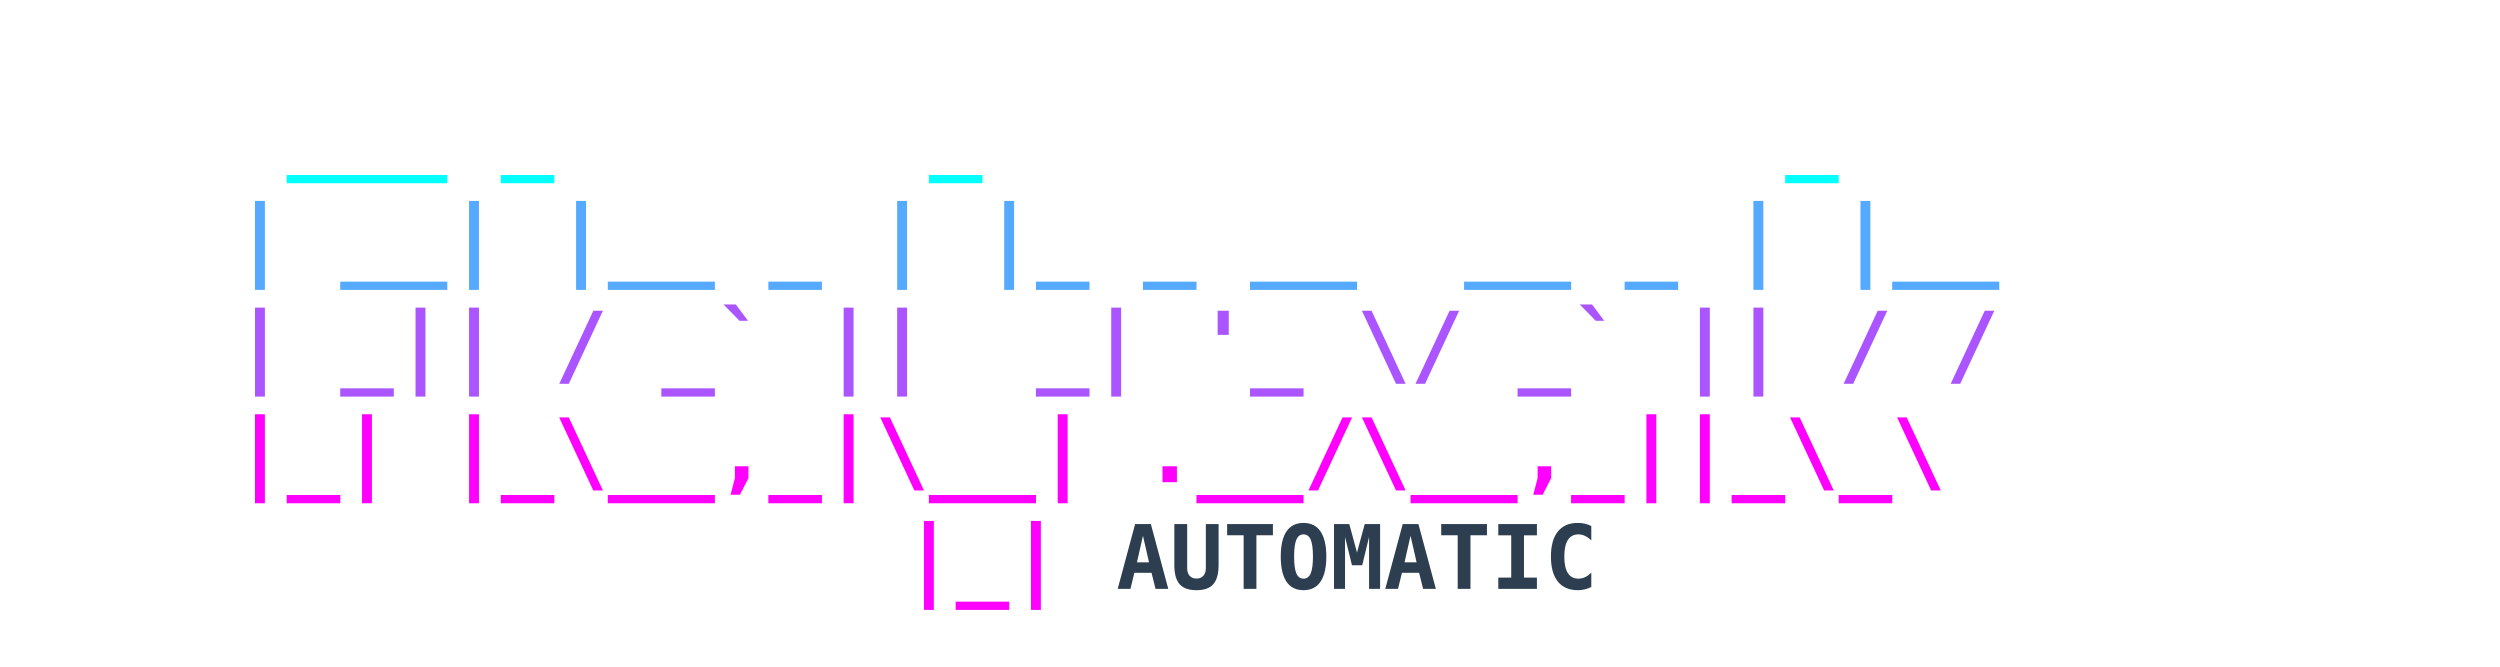
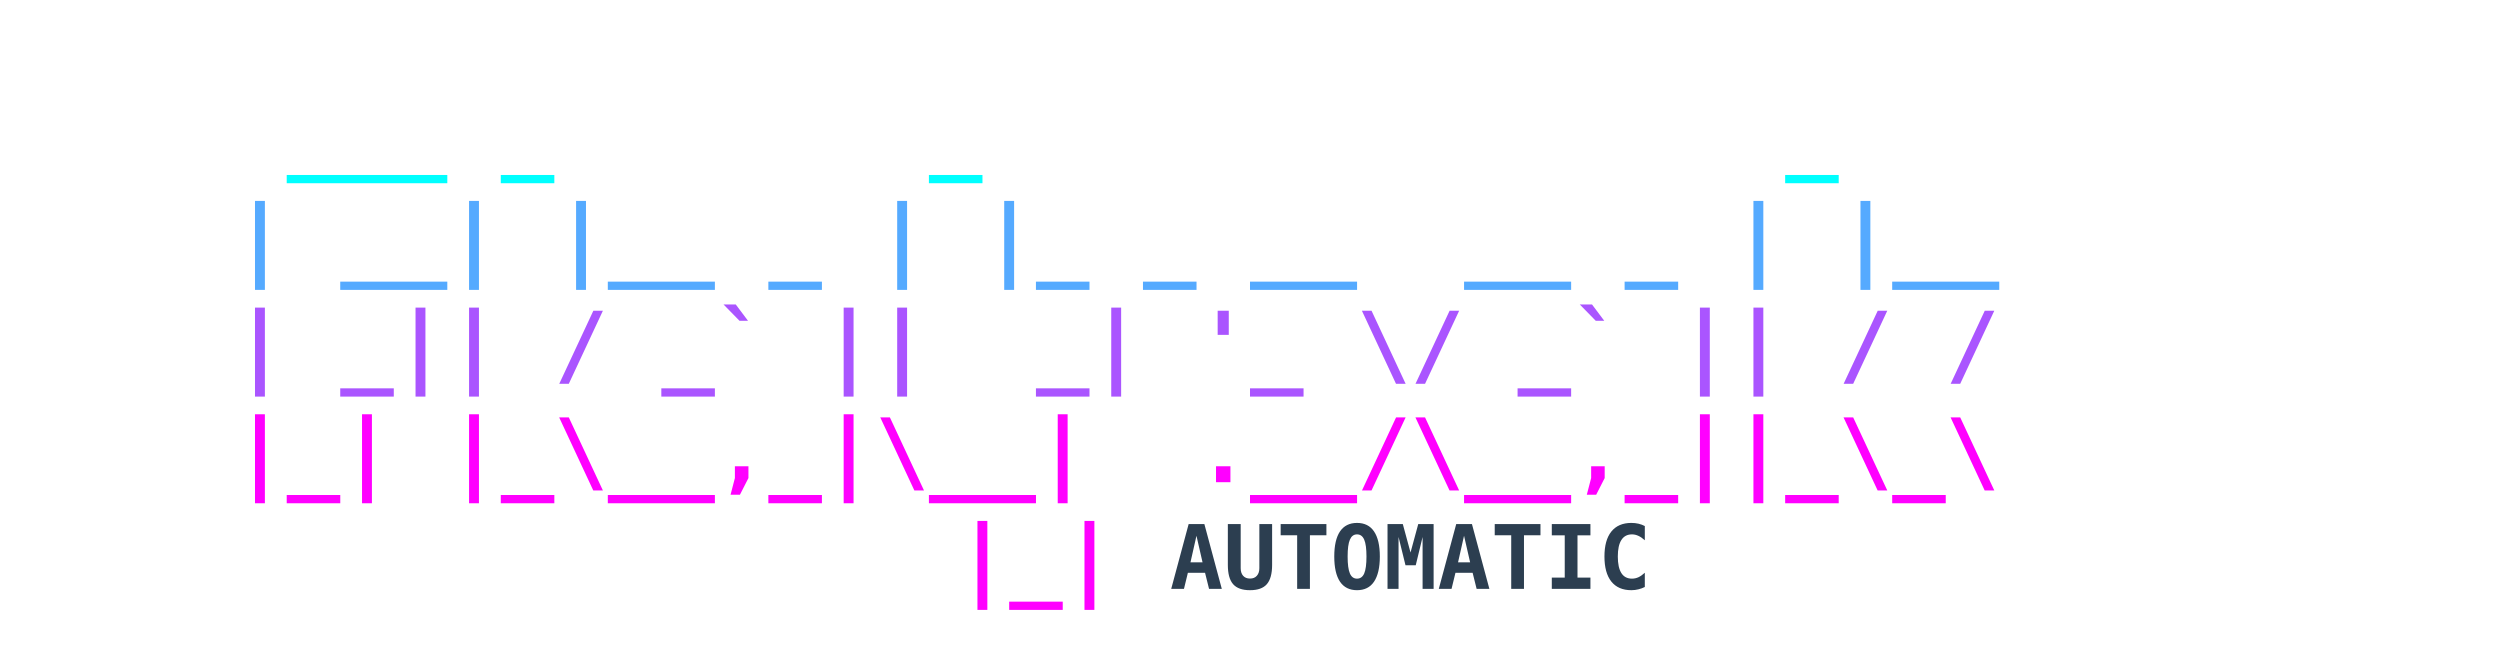
<svg xmlns="http://www.w3.org/2000/svg" viewBox="0 0 450 120" width="100%" height="100%">
  <style>
    .ascii { font-family: ui-monospace, SFMono-Regular, Menlo, Monaco, Consolas, monospace; font-size: 16px; font-weight: bold; }
    .c1 { fill: #00FFFF; }
    .c2 { fill: #55AAFF; }
    .c3 { fill: #AA55FF; }
    .c4 { fill: #FF00FF; }
    .c-auto { fill: #2c3e50; } /* Light mode default text color */
    @media (prefers-color-scheme: dark) {
      .c-auto { fill: #e0e0e0; } /* Dark mode text color */
    }
  </style>
  <text x="50%" y="10" class="ascii" text-anchor="middle" xml:space="preserve">
    <tspan x="50%" dy="1.2em" class="c1">  ___ _       _               _    </tspan>
    <tspan x="50%" dy="1.2em" class="c2"> | __| |__ _ | |_ _ __  __ _ | |__ </tspan>
    <tspan x="50%" dy="1.2em" class="c3"> | _|| / _` ||  _| '_ \/ _` || / / </tspan>
-     <tspan x="50%" dy="1.2em" class="c4">|_| |_\__,_|\__| .__/\__,_||_\_\ </tspan>
-     <tspan x="50%" dy="1.2em" class="c4">        |_|<tspan class="c-auto"> AUTOMATIC</tspan>
+     <tspan x="50%" dy="1.2em" class="c4"> |_| |_\__,_|\__|  .__/\__,_||_\_\ </tspan>
+     <tspan x="50%" dy="1.2em" class="c4">          |_|<tspan class="c-auto"> AUTOMATIC</tspan>
    </tspan>
  </text>
</svg>
